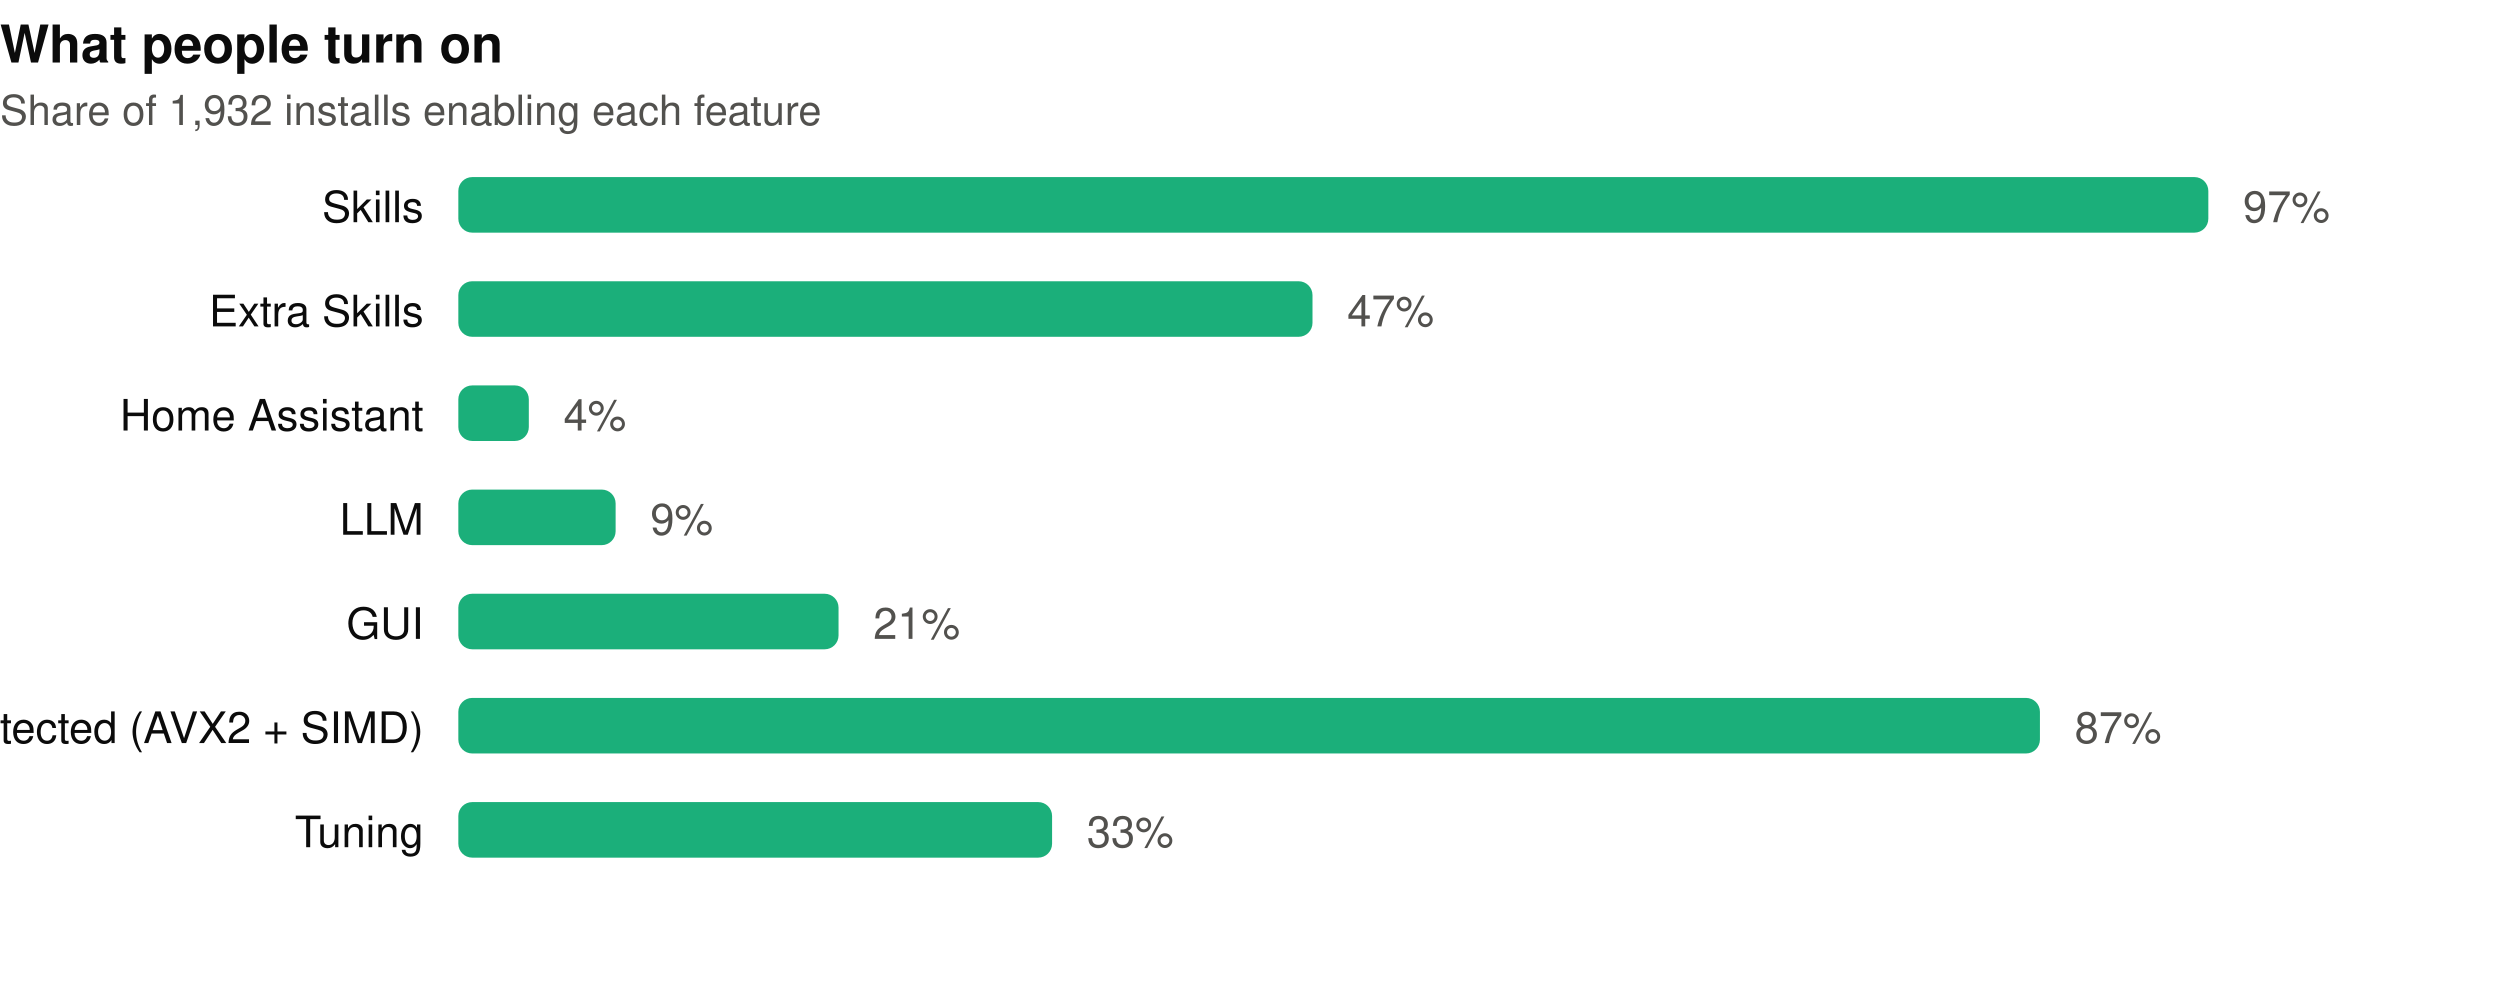
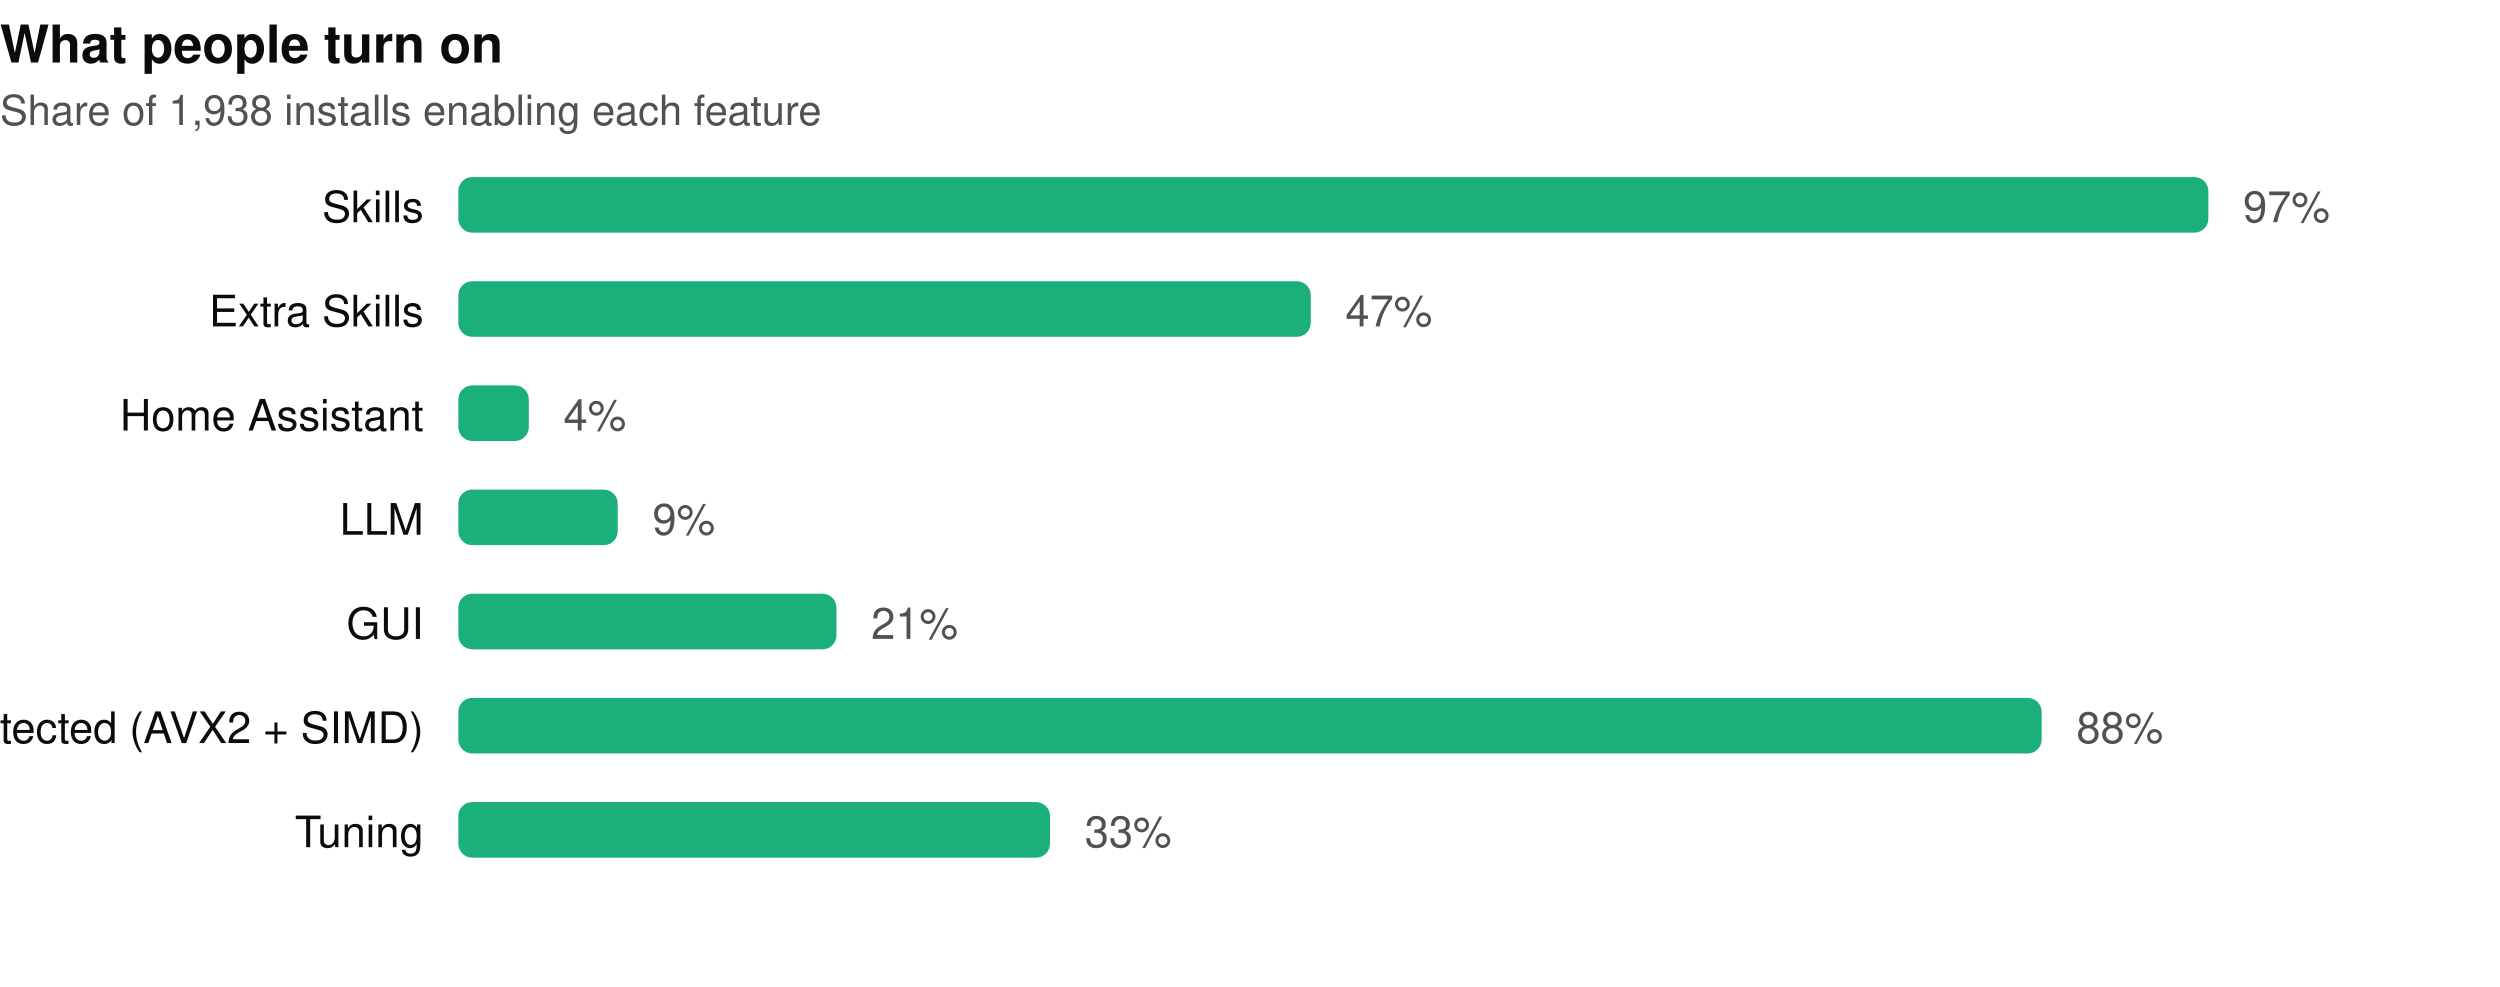
- <svg xmlns="http://www.w3.org/2000/svg" width="720" height="284" viewBox="0 0 720 284" role="img" aria-label="What people turn on. Share of 1,932 installs enabling each feature">
+ <svg xmlns="http://www.w3.org/2000/svg" width="720" height="284" viewBox="0 0 720 284" role="img" aria-label="What people turn on. Share of 1,938 installs enabling each feature">
  <text x="0" y="18" font-family="ui-sans-serif,-apple-system,BlinkMacSystemFont,'Segoe UI',Helvetica,Arial,sans-serif" font-size="15" font-weight="600" fill="#0b0b0b">What people turn on</text>
-   <text x="0" y="36" font-family="ui-sans-serif,-apple-system,BlinkMacSystemFont,'Segoe UI',Helvetica,Arial,sans-serif" font-size="12" fill="#52514e">Share of 1,932 installs enabling each feature</text>
+   <text x="0" y="36" font-family="ui-sans-serif,-apple-system,BlinkMacSystemFont,'Segoe UI',Helvetica,Arial,sans-serif" font-size="12" fill="#52514e">Share of 1,938 installs enabling each feature</text>
  <text x="122" y="64.0" text-anchor="end" font-family="ui-sans-serif,-apple-system,BlinkMacSystemFont,'Segoe UI',Helvetica,Arial,sans-serif" font-size="12.5" fill="#0b0b0b">Skills</text>
  <rect x="132" y="51.0" width="504.0" height="16" rx="4" fill="#1baf7a" />
  <text x="646.0" y="64.0" font-family="ui-sans-serif,-apple-system,BlinkMacSystemFont,'Segoe UI',Helvetica,Arial,sans-serif" font-size="12.5" fill="#52514e">97%</text>
  <text x="122" y="94.0" text-anchor="end" font-family="ui-sans-serif,-apple-system,BlinkMacSystemFont,'Segoe UI',Helvetica,Arial,sans-serif" font-size="12.5" fill="#0b0b0b">Extra Skills</text>
-   <rect x="132" y="81.0" width="246.0" height="16" rx="4" fill="#1baf7a" />
-   <text x="388.0" y="94.0" font-family="ui-sans-serif,-apple-system,BlinkMacSystemFont,'Segoe UI',Helvetica,Arial,sans-serif" font-size="12.5" fill="#52514e">47%</text>
+   <rect x="132" y="81.0" width="245.5" height="16" rx="4" fill="#1baf7a" />
+   <text x="387.5" y="94.0" font-family="ui-sans-serif,-apple-system,BlinkMacSystemFont,'Segoe UI',Helvetica,Arial,sans-serif" font-size="12.5" fill="#52514e">47%</text>
  <text x="122" y="124.0" text-anchor="end" font-family="ui-sans-serif,-apple-system,BlinkMacSystemFont,'Segoe UI',Helvetica,Arial,sans-serif" font-size="12.5" fill="#0b0b0b">Home Assistant</text>
  <rect x="132" y="111.0" width="20.3" height="16" rx="4" fill="#1baf7a" />
  <text x="162.3" y="124.0" font-family="ui-sans-serif,-apple-system,BlinkMacSystemFont,'Segoe UI',Helvetica,Arial,sans-serif" font-size="12.5" fill="#52514e">4%</text>
  <text x="122" y="154.0" text-anchor="end" font-family="ui-sans-serif,-apple-system,BlinkMacSystemFont,'Segoe UI',Helvetica,Arial,sans-serif" font-size="12.5" fill="#0b0b0b">LLM</text>
-   <rect x="132" y="141.0" width="45.3" height="16" rx="4" fill="#1baf7a" />
-   <text x="187.3" y="154.0" font-family="ui-sans-serif,-apple-system,BlinkMacSystemFont,'Segoe UI',Helvetica,Arial,sans-serif" font-size="12.5" fill="#52514e">9%</text>
+   <rect x="132" y="141.0" width="45.9" height="16" rx="4" fill="#1baf7a" />
+   <text x="187.9" y="154.0" font-family="ui-sans-serif,-apple-system,BlinkMacSystemFont,'Segoe UI',Helvetica,Arial,sans-serif" font-size="12.5" fill="#52514e">9%</text>
  <text x="122" y="184.0" text-anchor="end" font-family="ui-sans-serif,-apple-system,BlinkMacSystemFont,'Segoe UI',Helvetica,Arial,sans-serif" font-size="12.5" fill="#0b0b0b">GUI</text>
-   <rect x="132" y="171.0" width="109.5" height="16" rx="4" fill="#1baf7a" />
-   <text x="251.5" y="184.0" font-family="ui-sans-serif,-apple-system,BlinkMacSystemFont,'Segoe UI',Helvetica,Arial,sans-serif" font-size="12.5" fill="#52514e">21%</text>
+   <rect x="132" y="171.0" width="108.9" height="16" rx="4" fill="#1baf7a" />
+   <text x="250.9" y="184.0" font-family="ui-sans-serif,-apple-system,BlinkMacSystemFont,'Segoe UI',Helvetica,Arial,sans-serif" font-size="12.5" fill="#52514e">21%</text>
  <text x="122" y="214.0" text-anchor="end" font-family="ui-sans-serif,-apple-system,BlinkMacSystemFont,'Segoe UI',Helvetica,Arial,sans-serif" font-size="12.5" fill="#0b0b0b">CPU capability detected (AVX2 + SIMD)</text>
-   <rect x="132" y="201.0" width="455.5" height="16" rx="4" fill="#1baf7a" />
-   <text x="597.5" y="214.0" font-family="ui-sans-serif,-apple-system,BlinkMacSystemFont,'Segoe UI',Helvetica,Arial,sans-serif" font-size="12.5" fill="#52514e">87%</text>
+   <rect x="132" y="201.0" width="456.0" height="16" rx="4" fill="#1baf7a" />
+   <text x="598.0" y="214.0" font-family="ui-sans-serif,-apple-system,BlinkMacSystemFont,'Segoe UI',Helvetica,Arial,sans-serif" font-size="12.5" fill="#52514e">88%</text>
  <text x="122" y="244.0" text-anchor="end" font-family="ui-sans-serif,-apple-system,BlinkMacSystemFont,'Segoe UI',Helvetica,Arial,sans-serif" font-size="12.5" fill="#0b0b0b">Tuning</text>
-   <rect x="132" y="231.0" width="171.0" height="16" rx="4" fill="#1baf7a" />
-   <text x="313.0" y="244.0" font-family="ui-sans-serif,-apple-system,BlinkMacSystemFont,'Segoe UI',Helvetica,Arial,sans-serif" font-size="12.5" fill="#52514e">33%</text>
+   <rect x="132" y="231.0" width="170.4" height="16" rx="4" fill="#1baf7a" />
+   <text x="312.4" y="244.0" font-family="ui-sans-serif,-apple-system,BlinkMacSystemFont,'Segoe UI',Helvetica,Arial,sans-serif" font-size="12.5" fill="#52514e">33%</text>
</svg>
